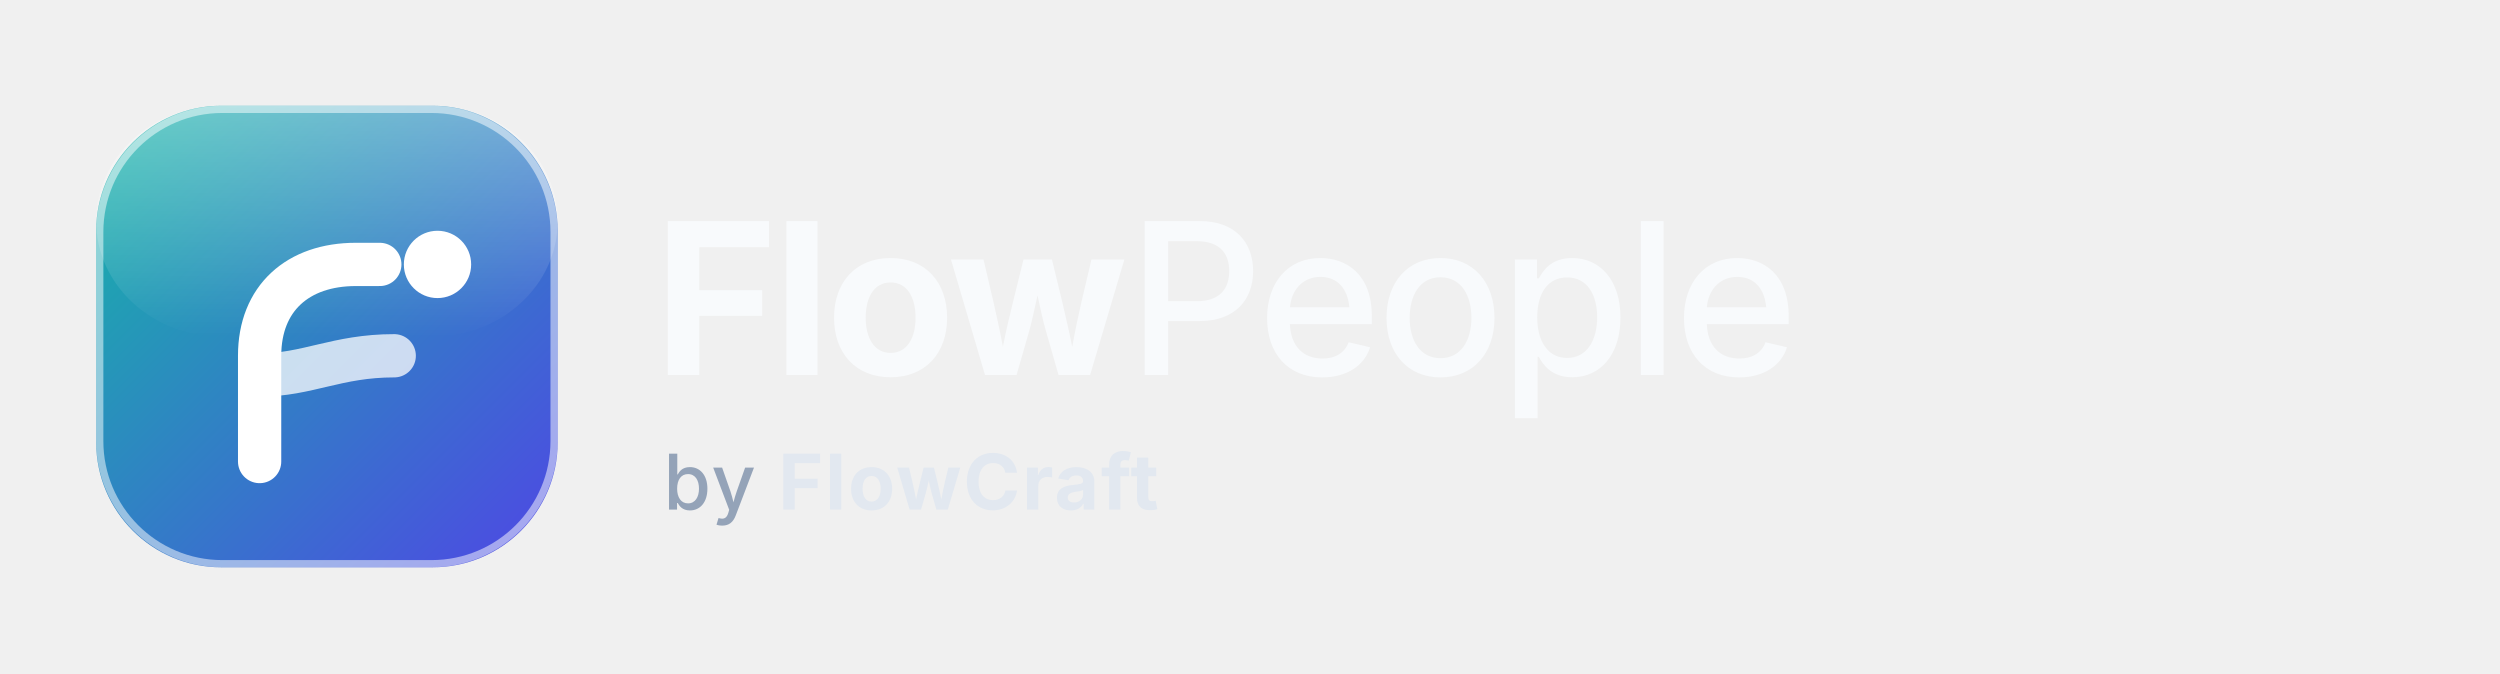
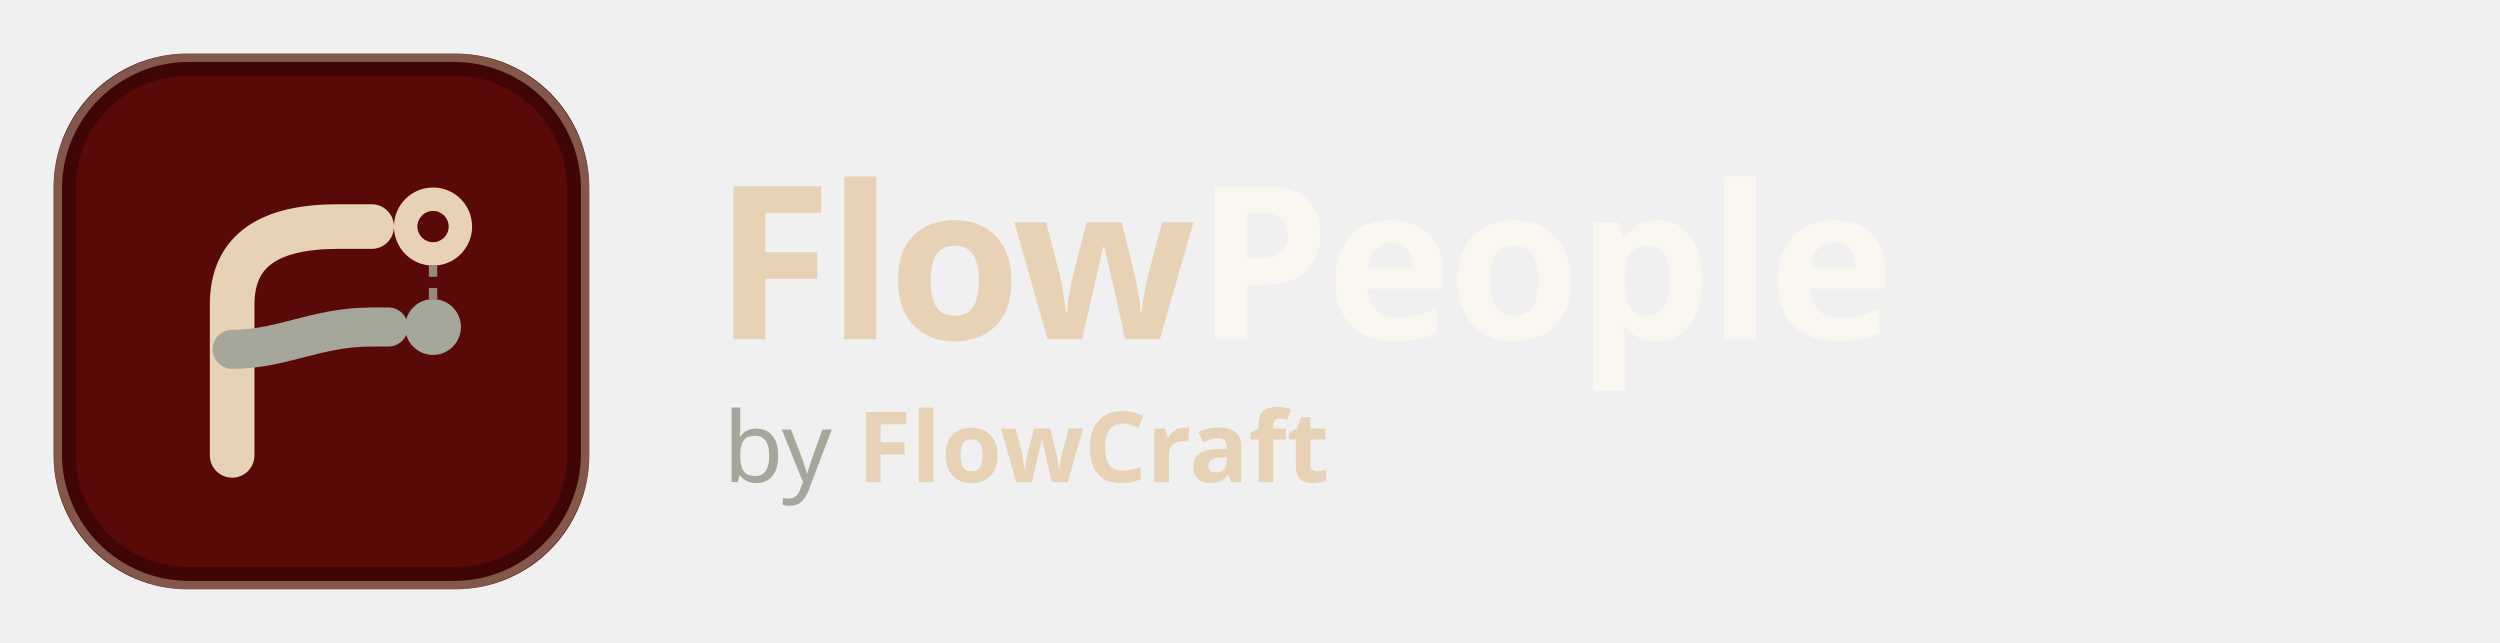
- <svg xmlns="http://www.w3.org/2000/svg" width="520" height="140" viewBox="0 0 520 140">
-   <defs>
-     <linearGradient id="a" x1="0" x2="1" y1="0" y2="1">
-       <stop offset="0" stop-color="#14b8a6" />
-       <stop offset="1" stop-color="#4f46e5" />
-     </linearGradient>
-     <linearGradient id="b" x1="0" x2="0" y1="0" y2="1">
-       <stop offset="0" stop-color="#fff" stop-opacity=".35" />
-       <stop offset="1" stop-color="#fff" stop-opacity="0" />
-     </linearGradient>
-   </defs>
-   <g transform="translate(20 22)">
-     <rect width="96" height="96" fill="url(#a)" rx="26" />
-     <rect width="96" height="48" fill="url(#b)" rx="26" />
-     <rect width="94.5" height="94.5" x=".75" y=".75" fill="none" stroke="#fff" stroke-opacity=".5" stroke-width="1.5" rx="25.5" />
-     <path fill="none" stroke="#fff" stroke-linecap="round" stroke-linejoin="round" stroke-width="9" d="M34 74V52c0-12 8-19 20-19h5" />
-     <path fill="none" stroke="#fff" stroke-linecap="round" stroke-opacity=".75" stroke-width="9" d="M34 56c10 0 16-4 28-4" />
-     <circle cx="71" cy="33" r="7" fill="#fff" />
+ <svg xmlns="http://www.w3.org/2000/svg" width="280" height="72" viewBox="0 0 280 72">
+   <g transform="translate(6, 6) scale(0.625)">
+     <rect width="96" height="96" rx="24" fill="#400605" />
+     <rect x="4" y="4" width="88" height="88" rx="20" fill="#590907" />
+     <rect x="0.75" y="0.75" width="94.5" height="94.5" rx="23.5" fill="none" stroke="rgba(232, 210, 181, 0.4)" stroke-width="1.5" />
+     <path d="M32 72V45C32 35 39 31 51 31H57" fill="none" stroke="#E8D2B5" stroke-width="8" stroke-linecap="round" stroke-linejoin="round" />
+     <path d="M32 53C41 53 47 49 57 49H60" fill="none" stroke="#A5A79B" stroke-width="7" stroke-linecap="round" />
+     <circle cx="68" cy="31" r="7" fill="#E8D2B5" />
+     <circle cx="68" cy="31" r="2.8" fill="#590907" />
+     <circle cx="68" cy="49" r="5" fill="#A5A79B" />
+     <path d="M68 38V44" stroke="#A5A79B" stroke-width="1.5" stroke-dasharray="2 2" opacity="0.8" />
  </g>
-   <text x="136" y="78" fill="#f8fafc" font-family="Inter, 'Segoe UI', Arial, sans-serif" font-size="44" font-weight="700" letter-spacing="-1">Flow<tspan font-weight="500">People</tspan>
+   <text x="80" y="38" font-family="'Plus Jakarta Sans', system-ui, sans-serif" font-weight="900" font-size="24" fill="#E8D2B5" letter-spacing="-0.5">Flow<tspan fill="#FAF6F0" font-weight="800">People</tspan>
  </text>
-   <text x="138" y="106" fill="#94a3b8" font-family="Inter, 'Segoe UI', Arial, sans-serif" font-size="16" font-weight="500" letter-spacing=".4">by <tspan fill="#e2e8f0" font-weight="700">FlowCraft</tspan>
+   <text x="81" y="54" font-family="'Plus Jakarta Sans', system-ui, sans-serif" font-weight="500" font-size="11" fill="#A5A79B">by <tspan fill="#E8D2B5" font-weight="700">FlowCraft</tspan>
  </text>
</svg>
